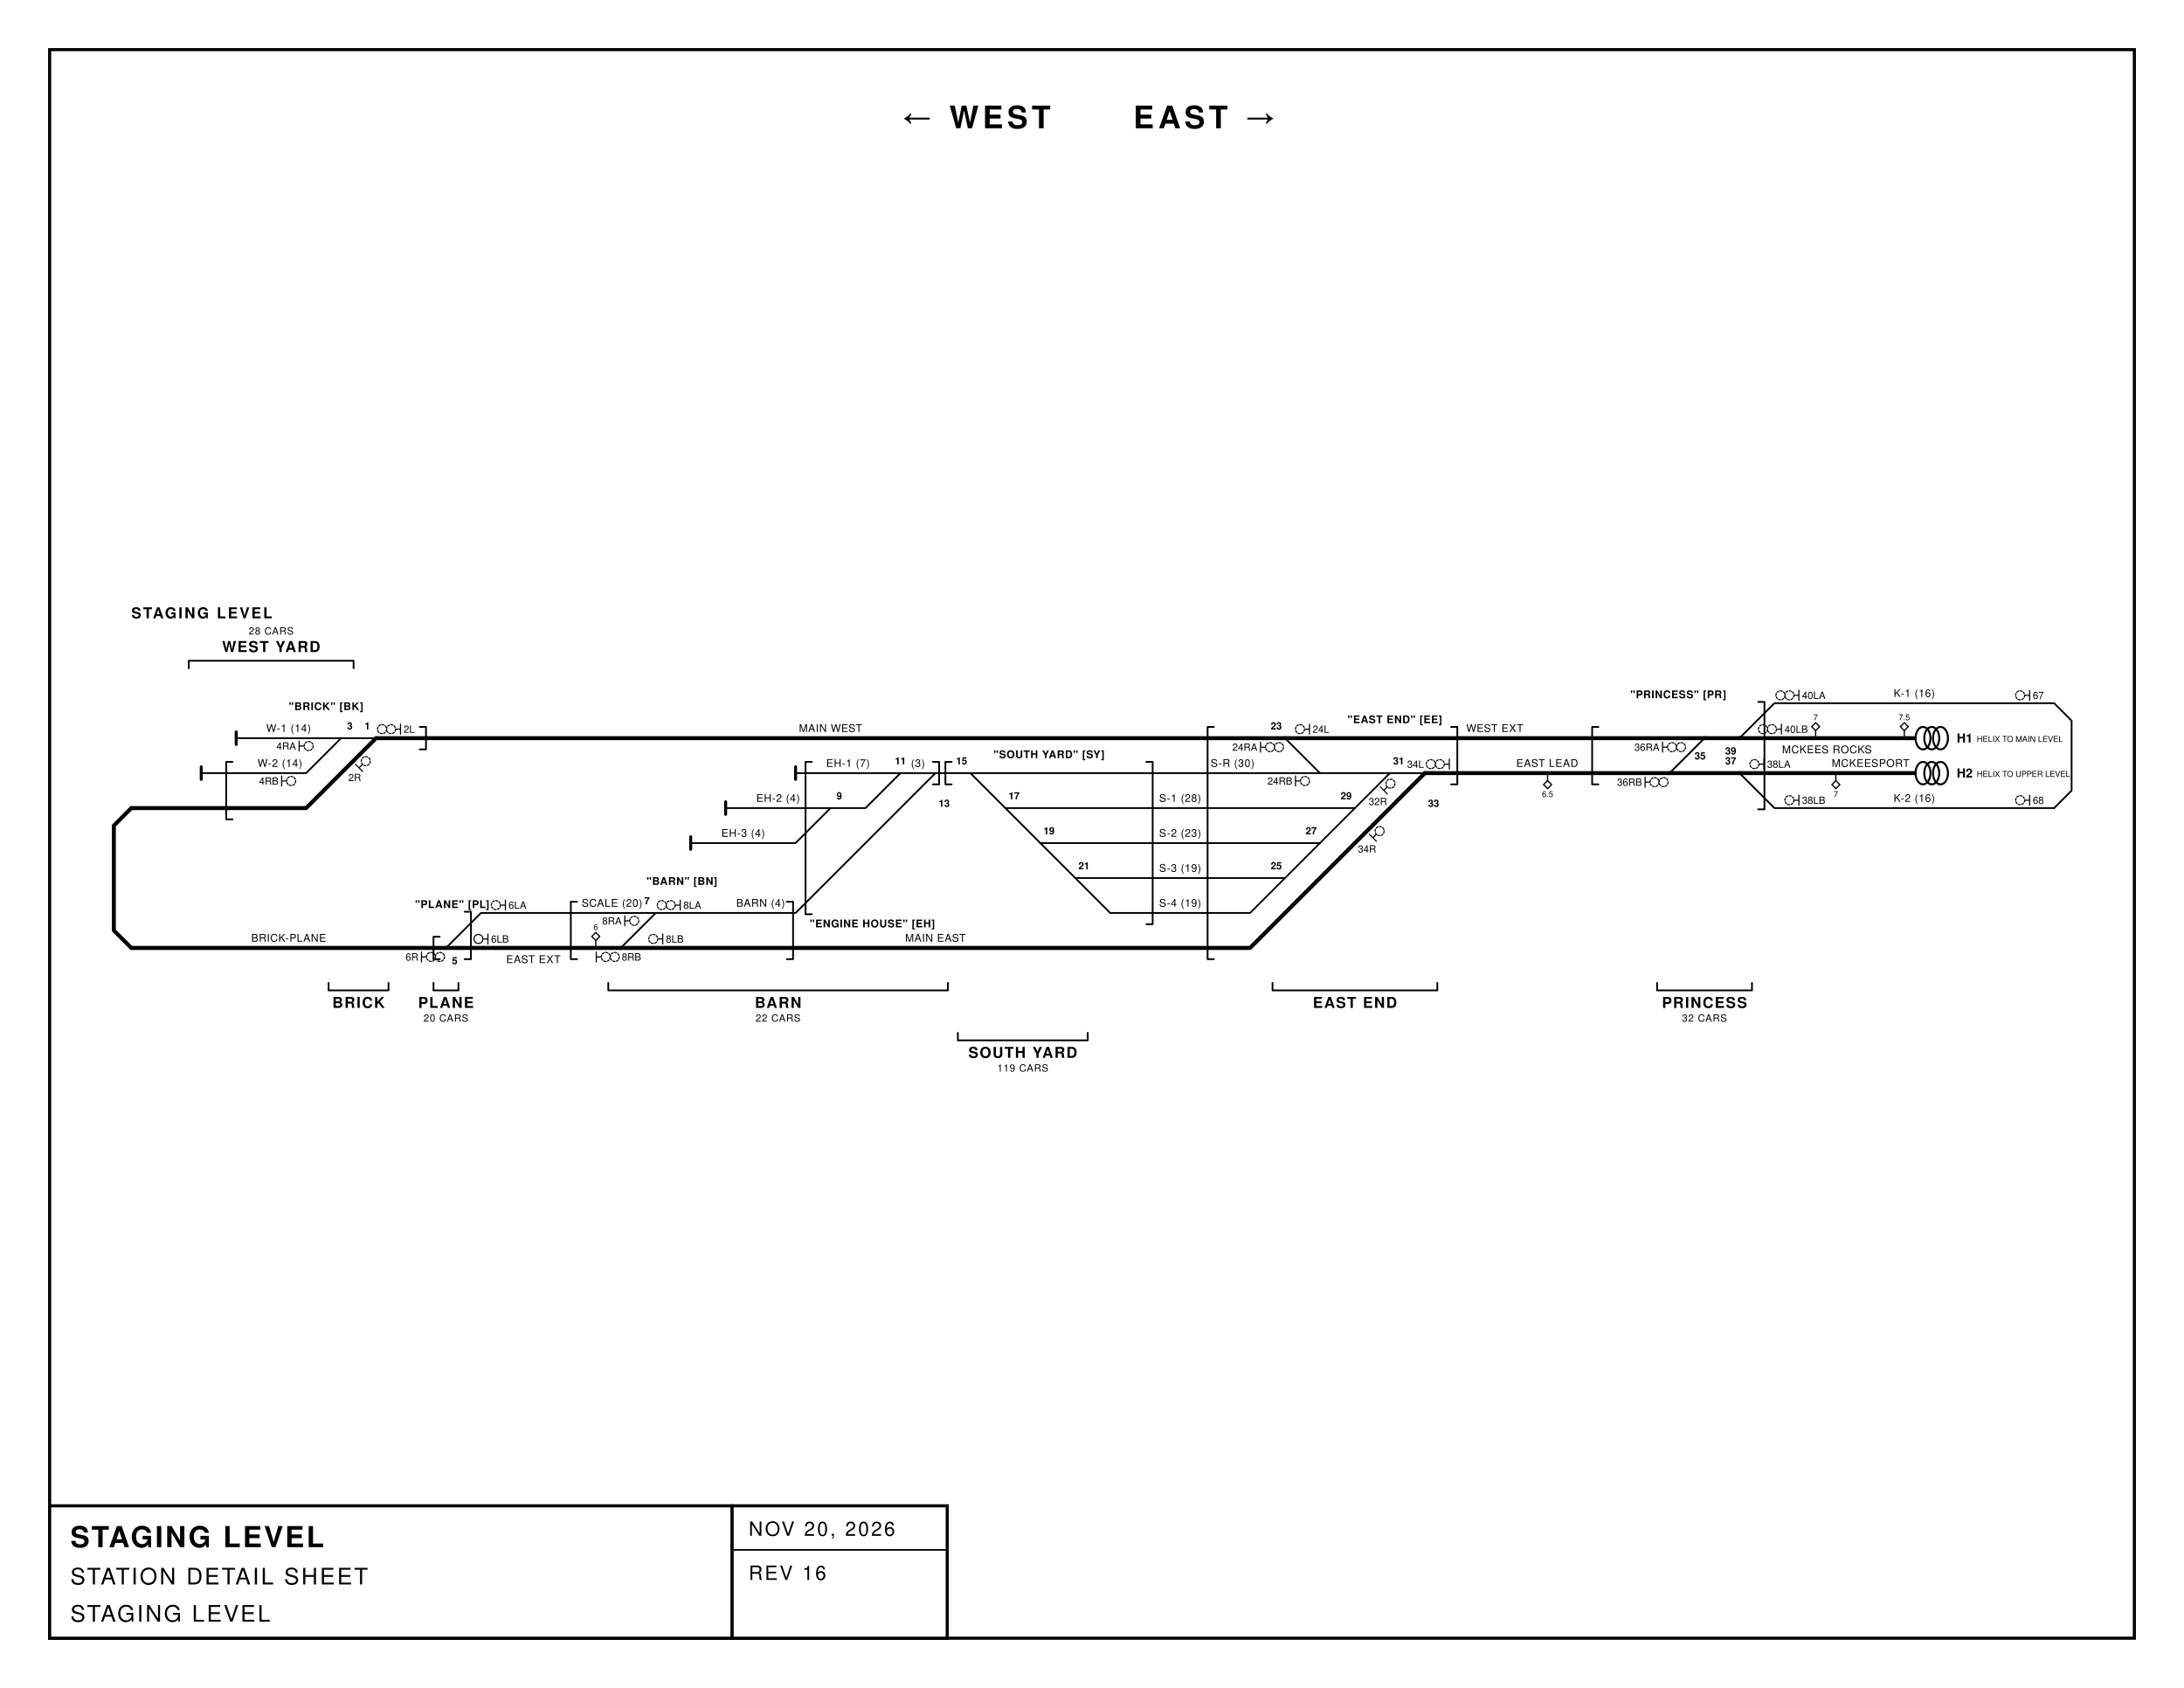
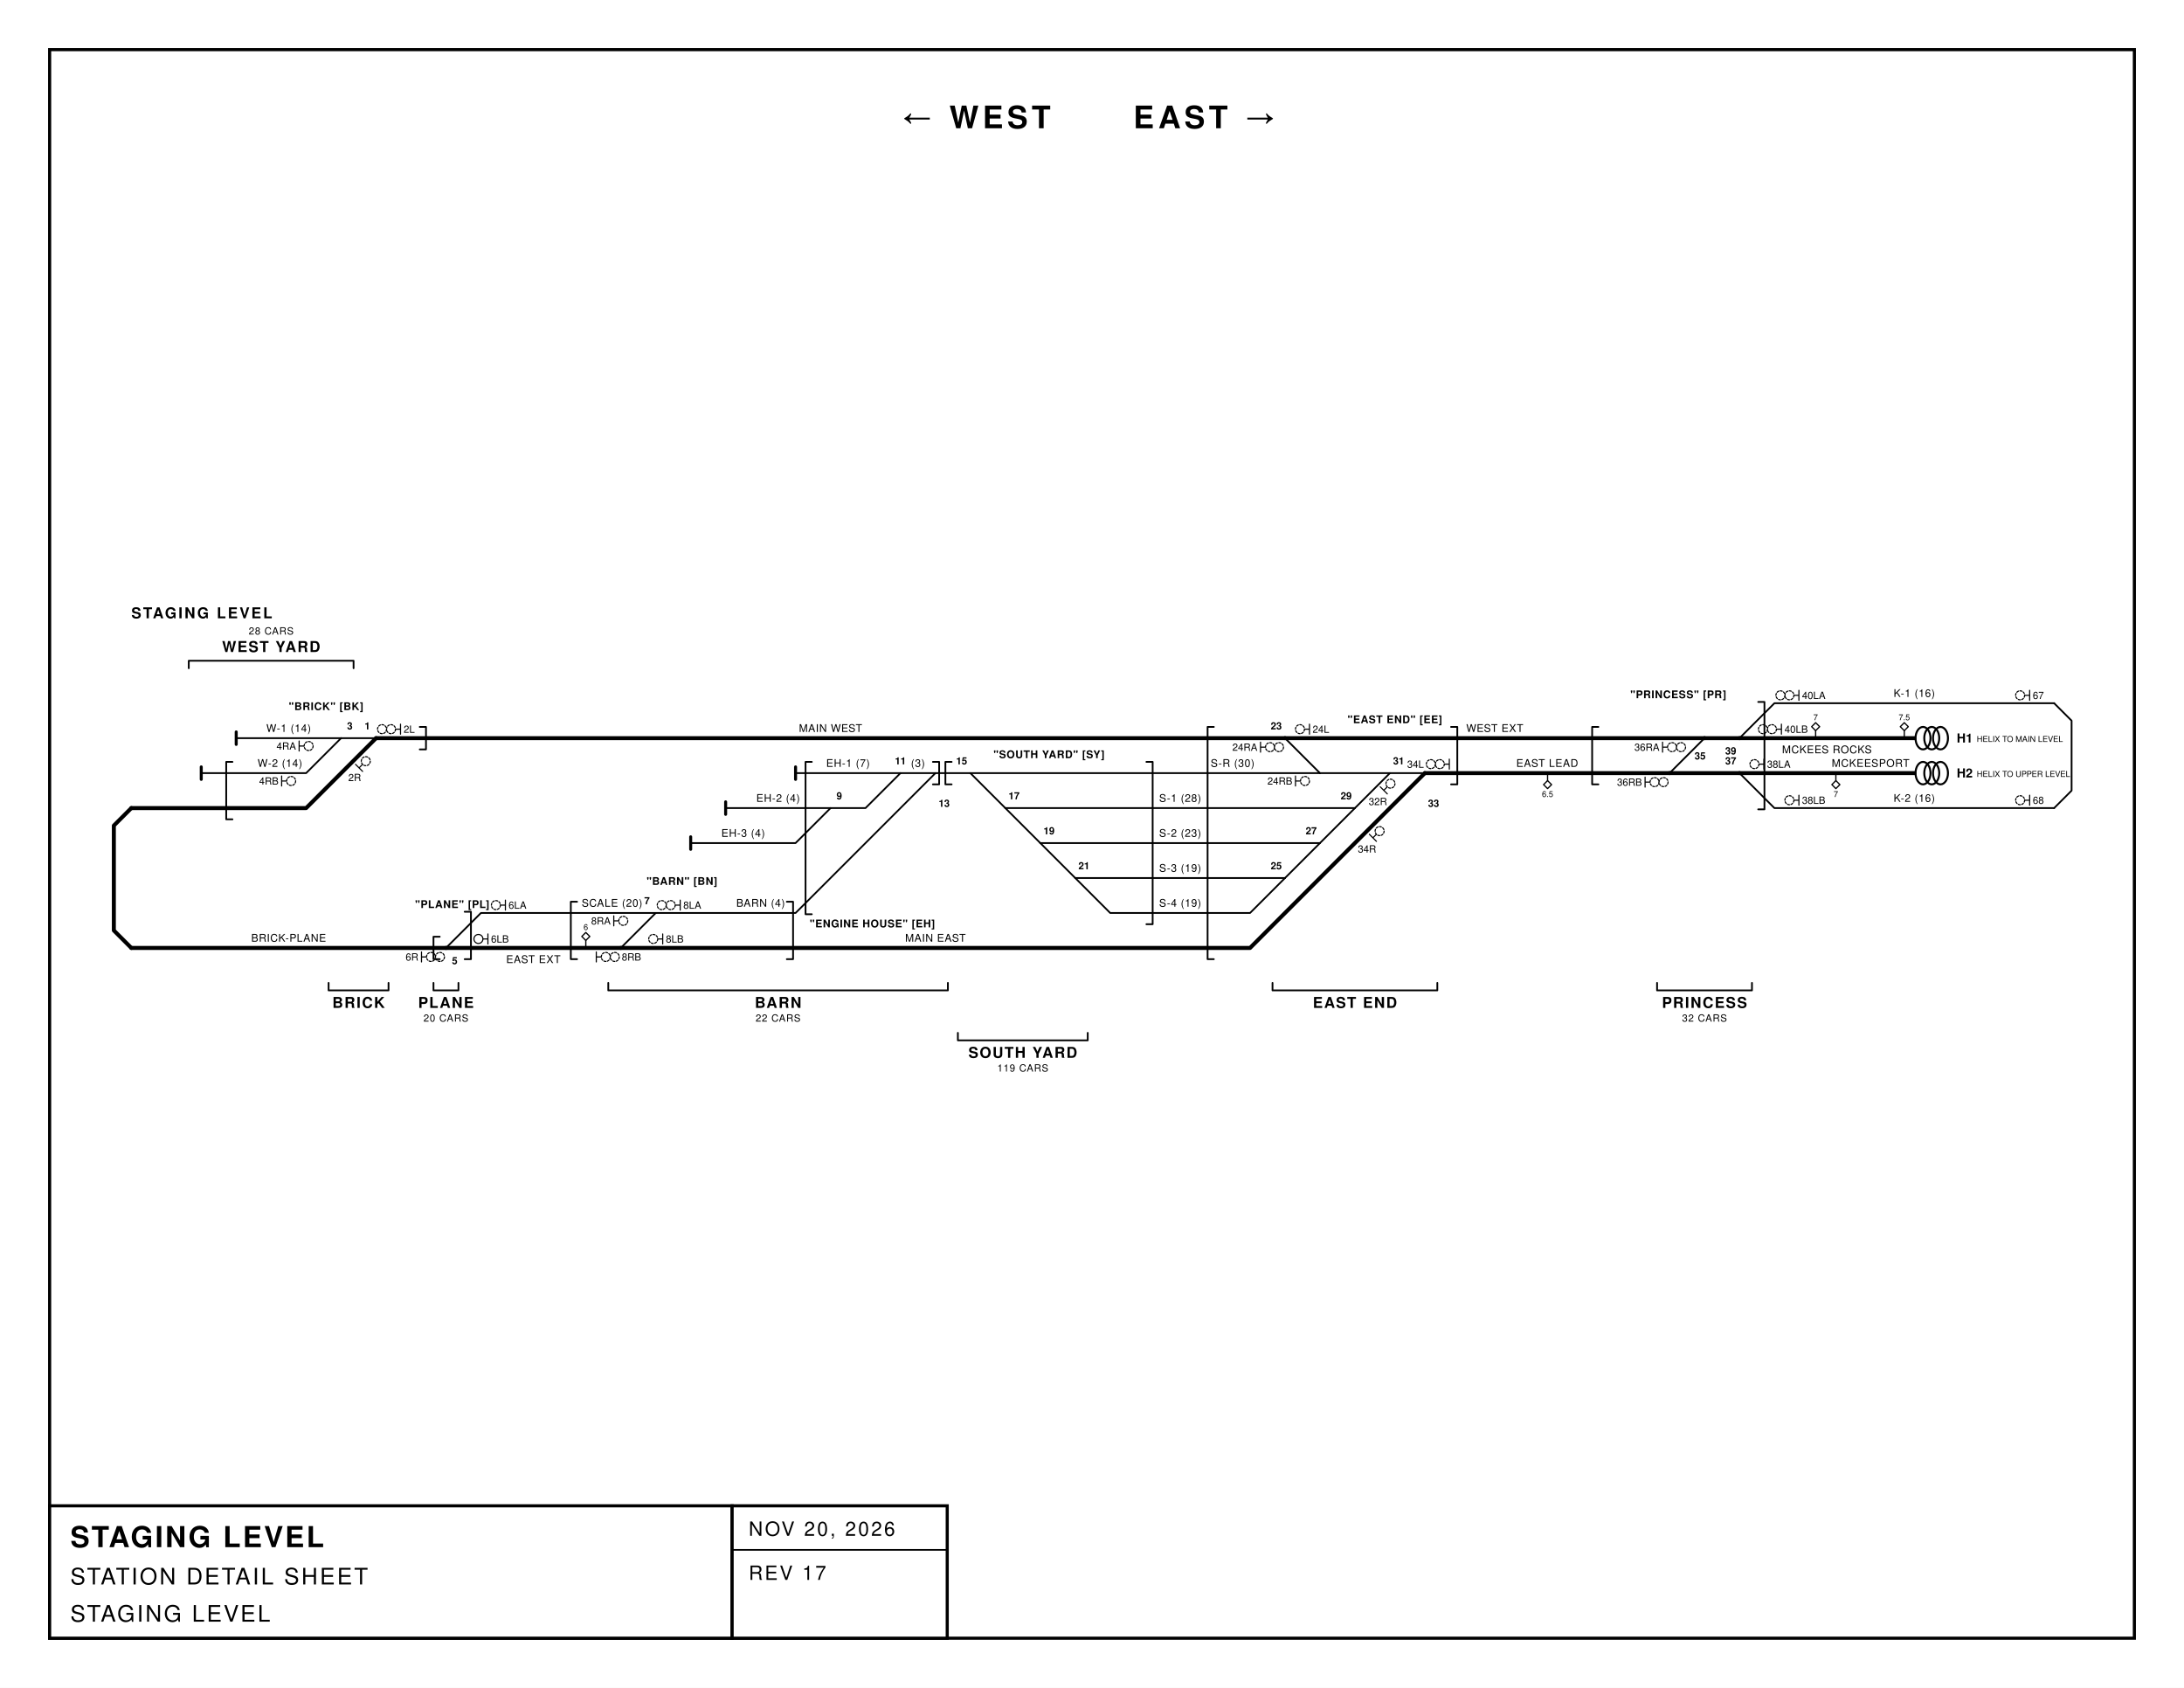
<svg xmlns="http://www.w3.org/2000/svg" viewBox="0 0 1056 816" width="1056" height="816" font-family="'Helvetica Neue',Helvetica,Arial,sans-serif">
  <rect width="1056" height="816" fill="#fff" />
  <rect x="24" y="24" width="1008" height="768" fill="none" stroke="#000" stroke-width="1.5" />
  <g transform="translate(63.5,296.5) scale(0.6037)" fill="none" stroke="#000" stroke-linecap="round" stroke-linejoin="round">
    <path d="M252.0,268.0 L392.0,268.0" stroke-width="3.2" />
    <path d="M392.0,268.0 L896.0,268.0 L1036.0,128.0" stroke-width="3.2" />
    <path d="M672.0,128.0 L952.0,128.0" stroke-width="1.4" />
    <path d="M672.0,128.0 L700.0,156.0" stroke-width="1.4" />
    <path d="M1260.0,100.0 L1288.0,100.0" stroke-width="3.2" />
    <path d="M924.0,100.0 L1260.0,100.0" stroke-width="3.2" />
    <path d="M1232.0,128.0 L1260.0,100.0" stroke-width="1.4" />
    <path d="M1288.0,100.0 L1316.0,72.0 L1540.0,72.0" stroke-width="1.4" />
    <path d="M1288.0,128.0 L1316.0,156.0 L1540.0,156.0" stroke-width="1.4" />
    <path d="M196.0,100.0 L924.0,100.0" stroke-width="3.2" />
    <path d="M924.0,100.0 L952.0,128.0" stroke-width="1.4" />
    <path d="M924.0,212.0 L952.0,184.0" stroke-width="1.4" />
    <path d="M756.0,212.0 L784.0,240.0 L896.0,240.0 L924.0,212.0" stroke-width="1.4" />
    <path d="M392.0,268.0 L420.0,240.0" stroke-width="1.4" />
    <path d="M756.0,212.0 L924.0,212.0" stroke-width="1.4" />
    <path d="M700.0,156.0 L728.0,184.0" stroke-width="1.4" />
    <path d="M700.0,156.0 L980.0,156.0" stroke-width="1.4" />
    <path d="M728.0,184.0 L756.0,212.0" stroke-width="1.4" />
    <path d="M1232.0,128.0 L1288.0,128.0" stroke-width="3.2" />
    <path d="M952.0,184.0 L980.0,156.0" stroke-width="1.4" />
    <path d="M1036.0,128.0 L1232.0,128.0" stroke-width="3.2" />
    <path d="M728.0,184.0 L952.0,184.0" stroke-width="1.4" />
    <path d="M0.0,268.0 L252.0,268.0" stroke-width="3.2" />
    <path d="M0.0,156.0 L140.0,156.0 L196.0,100.0" stroke-width="3.2" />
    <path d="M252.0,268.0 L280.0,240.0 L420.0,240.0" stroke-width="1.4" />
    <path d="M1008.0,128.0 L1036.0,128.0" stroke-width="1.4" />
    <path d="M616.0,128.0 L644.0,128.0" stroke-width="1.4" />
    <path d="M420.0,240.0 L532.0,240.0 L644.0,128.0" stroke-width="1.4" />
    <path d="M560.0,156.0 L588.0,156.0 L616.0,128.0" stroke-width="1.4" />
    <path d="M476.0,156.0 L560.0,156.0" stroke-width="1.4" />
    <path d="M448.0,184.0 L532.0,184.0 L560.0,156.0" stroke-width="1.4" />
    <path d="M532.0,128.0 L616.0,128.0" stroke-width="1.4" />
    <path d="M1288.0,100.0 L1428.0,100.0" stroke-width="3.2" />
    <path d="M1288.0,128.0 L1428.0,128.0" stroke-width="3.2" />
    <path d="M952.0,128.0 L1008.0,128.0" stroke-width="1.4" />
    <path d="M980.0,156.0 L1008.0,128.0" stroke-width="1.4" />
    <path d="M168.0,100.0 L196.0,100.0" stroke-width="1.4" />
    <path d="M84.0,100.0 L168.0,100.0" stroke-width="1.4" />
    <path d="M56.0,128.0 L140.0,128.0 L168.0,100.0" stroke-width="1.4" />
    <path d="M644.0,128.0 L672.0,128.0" stroke-width="1.4" />
    <path d="M1540.0,72.0 L1554.0,86.0 L1554.0,142.0 L1540.0,156.0" stroke-width="1.4" />
    <path d="M0.0,156.0 L-14.0,170.0 L-14.0,254.0 L0.0,268.0" stroke-width="3.2" />
    <path d="M476.0,151.0 L476.0,161.0" stroke-width="2.4" />
    <path d="M448.0,179.0 L448.0,189.0" stroke-width="2.4" />
    <path d="M532.0,123.0 L532.0,133.0" stroke-width="2.4" />
    <ellipse cx="1435.0" cy="100.0" rx="6" ry="9" stroke-width="1.6" />
    <ellipse cx="1442.0" cy="100.0" rx="6" ry="9" stroke-width="1.6" />
    <ellipse cx="1449.0" cy="100.0" rx="6" ry="9" stroke-width="1.6" />
    <ellipse cx="1435.0" cy="128.0" rx="6" ry="9" stroke-width="1.6" />
    <ellipse cx="1442.0" cy="128.0" rx="6" ry="9" stroke-width="1.6" />
    <ellipse cx="1449.0" cy="128.0" rx="6" ry="9" stroke-width="1.6" />
    <path d="M84.0,95.0 L84.0,105.0" stroke-width="2.4" />
    <path d="M56.0,123.0 L56.0,133.0" stroke-width="2.4" />
    <path d="M158.0,296 L158.0,302 L206.0,302 L206.0,296" stroke-width="1.4" />
    <path d="M46.0,44 L46.0,38 L178.0,38 L178.0,44" stroke-width="1.4" />
    <path d="M242.0,296 L242.0,302 L262.0,302 L262.0,296" stroke-width="1.4" />
    <path d="M382.0,296 L382.0,302 L654.0,302 L654.0,296" stroke-width="1.4" />
    <path d="M662.0,336 L662.0,342 L766.0,342 L766.0,336" stroke-width="1.4" />
    <path d="M914.0,296 L914.0,302 L1046.0,302 L1046.0,296" stroke-width="1.4" />
    <path d="M1222.0,296 L1222.0,302 L1298.0,302 L1298.0,296" stroke-width="1.4" />
    <path d="M215.6,88.8 L215.6,96.8 M215.6,92.8 L211.6,92.8" stroke-width="0.9" />
    <circle cx="208.0" cy="92.8" r="3.6" stroke-width="0.9" fill="#fff" stroke-dasharray="1.6 1.2" />
    <circle cx="200.8" cy="92.8" r="3.6" stroke-width="0.9" fill="#fff" stroke-dasharray="1.6 1.2" />
    <g transform="translate(182.4,123.8) rotate(-45.0)">
      <path d="M0,-4.0 L0,4.0 M0,0 L4.0,0" stroke-width="0.9" />
      <circle cx="7.6" cy="0" r="3.6" stroke-width="0.9" fill="#fff" stroke-dasharray="1.6 1.2" />
    </g>
    <path d="M134.4,102.3 L134.4,110.3 M134.4,106.3 L138.4,106.3" stroke-width="0.9" />
    <circle cx="142.0" cy="106.3" r="3.6" stroke-width="0.9" fill="#fff" stroke-dasharray="1.6 1.2" />
    <path d="M120.4,130.3 L120.4,138.3 M120.4,134.3 L124.4,134.3" stroke-width="0.9" />
    <circle cx="128.0" cy="134.3" r="3.6" stroke-width="0.9" fill="#fff" stroke-dasharray="1.6 1.2" />
    <path d="M299.6,229.7 L299.6,237.7 M299.6,233.7 L295.6,233.7" stroke-width="0.9" />
    <circle cx="292.0" cy="233.7" r="3.6" stroke-width="0.9" fill="#fff" stroke-dasharray="1.6 1.2" />
    <path d="M285.6,256.8 L285.6,264.8 M285.6,260.8 L281.6,260.8" stroke-width="0.9" />
    <circle cx="278.0" cy="260.8" r="3.6" stroke-width="0.9" fill="#fff" />
    <path d="M232.4,271.2 L232.4,279.2 M232.4,275.2 L236.4,275.2" stroke-width="0.9" />
    <circle cx="240.0" cy="275.2" r="3.6" stroke-width="0.9" fill="#fff" stroke-dasharray="1.6 1.2" />
    <circle cx="247.2" cy="275.2" r="3.6" stroke-width="0.9" fill="#fff" stroke-dasharray="1.6 1.2" />
    <path d="M439.6,229.7 L439.6,237.7 M439.6,233.7 L435.6,233.7" stroke-width="0.9" />
    <circle cx="432.0" cy="233.7" r="3.6" stroke-width="0.9" fill="#fff" stroke-dasharray="1.6 1.2" />
    <circle cx="424.8" cy="233.7" r="3.6" stroke-width="0.9" fill="#fff" stroke-dasharray="1.6 1.2" />
    <path d="M425.6,256.8 L425.6,264.8 M425.6,260.8 L421.6,260.8" stroke-width="0.9" />
    <circle cx="418.0" cy="260.8" r="3.6" stroke-width="0.9" fill="#fff" stroke-dasharray="1.6 1.2" />
-     <path d="M395.2,242.3 L395.2,250.3 M395.2,246.3 L399.2,246.3" stroke-width="0.9" />
-     <circle cx="402.8" cy="246.3" r="3.6" stroke-width="0.9" fill="#fff" stroke-dasharray="1.6 1.2" />
+     <path d="M386.4,242.3 L386.4,250.3 M386.4,246.3 L390.4,246.3" stroke-width="0.9" />
+     <circle cx="394.0" cy="246.3" r="3.6" stroke-width="0.9" fill="#fff" stroke-dasharray="1.6 1.2" />
    <path d="M372.4,271.2 L372.4,279.2 M372.4,275.2 L376.4,275.2" stroke-width="0.9" />
    <circle cx="380.0" cy="275.2" r="3.6" stroke-width="0.9" fill="#fff" stroke-dasharray="1.6 1.2" />
    <circle cx="387.2" cy="275.2" r="3.6" stroke-width="0.9" fill="#fff" stroke-dasharray="1.6 1.2" />
    <path d="M943.6,88.8 L943.6,96.8 M943.6,92.8 L939.6,92.8" stroke-width="0.9" />
    <circle cx="936.0" cy="92.8" r="3.6" stroke-width="0.9" fill="#fff" stroke-dasharray="1.6 1.2" />
    <path d="M904.4,103.2 L904.4,111.2 M904.4,107.2 L908.4,107.2" stroke-width="0.9" />
    <circle cx="912.0" cy="107.2" r="3.6" stroke-width="0.9" fill="#fff" stroke-dasharray="1.6 1.2" />
    <circle cx="919.2" cy="107.2" r="3.6" stroke-width="0.9" fill="#fff" stroke-dasharray="1.6 1.2" />
    <path d="M932.4,130.3 L932.4,138.3 M932.4,134.3 L936.4,134.3" stroke-width="0.9" />
    <circle cx="940.0" cy="134.3" r="3.6" stroke-width="0.9" fill="#fff" stroke-dasharray="1.6 1.2" />
    <g transform="translate(1003.1,141.8) rotate(-45.0)">
      <path d="M0,-4.0 L0,4.0 M0,0 L4.0,0" stroke-width="0.9" />
      <circle cx="7.6" cy="0" r="3.6" stroke-width="0.9" fill="#fff" stroke-dasharray="1.6 1.2" />
    </g>
    <path d="M1055.6,116.8 L1055.6,124.8 M1055.6,120.8 L1051.6,120.8" stroke-width="0.9" />
    <circle cx="1048.0" cy="120.8" r="3.6" stroke-width="0.9" fill="#fff" stroke-dasharray="1.6 1.2" />
    <circle cx="1040.8" cy="120.8" r="3.6" stroke-width="0.9" fill="#fff" stroke-dasharray="1.6 1.2" />
    <g transform="translate(994.4,179.8) rotate(-45.0)">
      <path d="M0,-4.0 L0,4.0 M0,0 L4.0,0" stroke-width="0.9" />
      <circle cx="7.6" cy="0" r="3.6" stroke-width="0.9" fill="#fff" stroke-dasharray="1.6 1.2" />
    </g>
    <path d="M1226.4,103.2 L1226.4,111.2 M1226.4,107.2 L1230.4,107.2" stroke-width="0.9" />
    <circle cx="1234.0" cy="107.2" r="3.6" stroke-width="0.9" fill="#fff" stroke-dasharray="1.6 1.2" />
    <circle cx="1241.2" cy="107.2" r="3.6" stroke-width="0.9" fill="#fff" stroke-dasharray="1.6 1.2" />
    <path d="M1212.4,131.2 L1212.4,139.2 M1212.4,135.2 L1216.4,135.2" stroke-width="0.9" />
    <circle cx="1220.0" cy="135.2" r="3.6" stroke-width="0.9" fill="#fff" stroke-dasharray="1.6 1.2" />
    <circle cx="1227.2" cy="135.2" r="3.6" stroke-width="0.9" fill="#fff" stroke-dasharray="1.6 1.2" />
    <path d="M1307.6,116.8 L1307.6,124.8 M1307.6,120.8 L1303.6,120.8" stroke-width="0.9" />
    <circle cx="1300.0" cy="120.8" r="3.6" stroke-width="0.9" fill="#fff" stroke-dasharray="1.6 1.2" />
    <path d="M1335.6,145.7 L1335.6,153.7 M1335.6,149.7 L1331.6,149.7" stroke-width="0.9" />
    <circle cx="1328.0" cy="149.7" r="3.6" stroke-width="0.9" fill="#fff" stroke-dasharray="1.6 1.2" />
    <path d="M1335.6,61.7 L1335.6,69.7 M1335.6,65.7 L1331.6,65.7" stroke-width="0.9" />
    <circle cx="1328.0" cy="65.7" r="3.6" stroke-width="0.9" fill="#fff" stroke-dasharray="1.6 1.2" />
    <circle cx="1320.8" cy="65.7" r="3.6" stroke-width="0.9" fill="#fff" stroke-dasharray="1.6 1.2" />
    <path d="M1321.6,88.8 L1321.6,96.8 M1321.6,92.8 L1317.6,92.8" stroke-width="0.9" />
    <circle cx="1314.0" cy="92.8" r="3.6" stroke-width="0.9" fill="#fff" stroke-dasharray="1.6 1.2" />
    <circle cx="1306.8" cy="92.8" r="3.6" stroke-width="0.9" fill="#fff" stroke-dasharray="1.6 1.2" />
    <path d="M1520.4,61.7 L1520.4,69.7 M1520.4,65.7 L1516.4,65.7" stroke-width="0.9" />
    <circle cx="1512.8" cy="65.7" r="3.6" stroke-width="0.9" fill="#fff" stroke-dasharray="1.6 1.2" />
    <path d="M1520.4,145.7 L1520.4,153.7 M1520.4,149.7 L1516.4,149.7" stroke-width="0.9" />
    <circle cx="1512.8" cy="149.7" r="3.6" stroke-width="0.9" fill="#fff" stroke-dasharray="1.6 1.2" />
    <path d="M81.0,119.0 L76.0,119.0 L76.0,165.0 L81.0,165.0" stroke-width="1.4" />
    <path d="M231.0,91.0 L236.0,91.0 L236.0,109.0 L231.0,109.0" stroke-width="1.4" />
    <path d="M247.0,259.0 L242.0,259.0 L242.0,277.0 L247.0,277.0" stroke-width="1.4" />
    <path d="M267.0,239.0 L272.0,239.0 L272.0,277.0 L267.0,277.0" stroke-width="1.4" />
    <path d="M357.0,231.0 L352.0,231.0 L352.0,277.0 L357.0,277.0" stroke-width="1.4" />
    <path d="M525.0,231.0 L530.0,231.0 L530.0,277.0 L525.0,277.0" stroke-width="1.4" />
    <path d="M657.0,119.0 L652.0,119.0 L652.0,137.0 L657.0,137.0" stroke-width="1.4" />
    <path d="M813.0,119.0 L818.0,119.0 L818.0,249.0 L813.0,249.0" stroke-width="1.4" />
    <path d="M867.0,91.0 L862.0,91.0 L862.0,277.0 L867.0,277.0" stroke-width="1.4" />
    <path d="M1057.0,91.0 L1062.0,91.0 L1062.0,137.0 L1057.0,137.0" stroke-width="1.4" />
    <path d="M1175.0,91.0 L1170.0,91.0 L1170.0,137.0 L1175.0,137.0" stroke-width="1.4" />
    <path d="M1303.0,71.0 L1308.0,71.0 L1308.0,157.0 L1303.0,157.0" stroke-width="1.4" />
    <path d="M545.0,119.0 L540.0,119.0 L540.0,241.0 L545.0,241.0" stroke-width="1.4" />
    <path d="M642.0,119.0 L647.0,119.0 L647.0,137.0 L642.0,137.0" stroke-width="1.4" />
+     <path d="M364.0,268.0 L364.0,262.0" stroke-width="1" />
+     <path d="M364.0,255.6 L367.2,258.8 L364.0,262.0 L360.8,258.8 Z" stroke-width="1" fill="#fff" />
    <path d="M1365.2,128.0 L1365.2,134.0" stroke-width="1" />
    <path d="M1365.2,134.0 L1368.4,137.2 L1365.2,140.4 L1362.0,137.2 Z" stroke-width="1" fill="#fff" />
-     <path d="M372.0,268.0 L372.0,262.0" stroke-width="1" />
-     <path d="M372.0,255.6 L375.2,258.8 L372.0,262.0 L368.8,258.8 Z" stroke-width="1" fill="#fff" />
    <path d="M1349.0,100.0 L1349.0,94.0" stroke-width="1" />
    <path d="M1349.0,87.6 L1352.2,90.8 L1349.0,94.0 L1345.8,90.8 Z" stroke-width="1" fill="#fff" />
    <path d="M1420.0,100.0 L1420.0,94.0" stroke-width="1" />
    <path d="M1420.0,87.6 L1423.2,90.8 L1420.0,94.0 L1416.8,90.8 Z" stroke-width="1" fill="#fff" />
    <path d="M1134.3,128.0 L1134.3,134.0" stroke-width="1" />
    <path d="M1134.3,134.0 L1137.5,137.2 L1134.3,140.4 L1131.1,137.2 Z" stroke-width="1" fill="#fff" />
    <text x="0.0" y="4.0" font-size="12" text-anchor="start" font-weight="bold" fill="#000" stroke="none" letter-spacing="1.5">STAGING LEVEL</text>
    <text x="1462.0" y="103.5" font-size="10" text-anchor="start" font-weight="bold" fill="#000" stroke="none">H1</text>
    <text x="1478.0" y="103.0" font-size="6.5" text-anchor="start" font-weight="normal" fill="#000" stroke="none">HELIX TO MAIN LEVEL</text>
    <text x="1462.0" y="131.5" font-size="10" text-anchor="start" font-weight="bold" fill="#000" stroke="none">H2</text>
    <text x="1478.0" y="131.0" font-size="6.5" text-anchor="start" font-weight="normal" fill="#000" stroke="none">HELIX TO UPPER LEVEL</text>
    <text x="182.0" y="316.0" font-size="12" text-anchor="middle" font-weight="bold" fill="#000" stroke="none" letter-spacing="1">BRICK</text>
    <text x="112.0" y="31.0" font-size="12" text-anchor="middle" font-weight="bold" fill="#000" stroke="none" letter-spacing="1">WEST YARD</text>
    <text x="112.0" y="17.0" font-size="8" text-anchor="middle" font-weight="normal" fill="#000" stroke="none" letter-spacing="0.5">28 CARS</text>
    <text x="252.0" y="316.0" font-size="12" text-anchor="middle" font-weight="bold" fill="#000" stroke="none" letter-spacing="1">PLANE</text>
    <text x="252.0" y="327.0" font-size="8" text-anchor="middle" font-weight="normal" fill="#000" stroke="none" letter-spacing="0.5">20 CARS</text>
    <text x="518.0" y="316.0" font-size="12" text-anchor="middle" font-weight="bold" fill="#000" stroke="none" letter-spacing="1">BARN</text>
    <text x="518.0" y="327.0" font-size="8" text-anchor="middle" font-weight="normal" fill="#000" stroke="none" letter-spacing="0.5">22 CARS</text>
    <text x="714.0" y="356.0" font-size="12" text-anchor="middle" font-weight="bold" fill="#000" stroke="none" letter-spacing="1">SOUTH YARD</text>
    <text x="714.0" y="367.0" font-size="8" text-anchor="middle" font-weight="normal" fill="#000" stroke="none" letter-spacing="0.5">119 CARS</text>
    <text x="980.0" y="316.0" font-size="12" text-anchor="middle" font-weight="bold" fill="#000" stroke="none" letter-spacing="1">EAST END</text>
    <text x="1260.0" y="316.0" font-size="12" text-anchor="middle" font-weight="bold" fill="#000" stroke="none" letter-spacing="1">PRINCESS</text>
    <text x="1260.0" y="327.0" font-size="8" text-anchor="middle" font-weight="normal" fill="#000" stroke="none" letter-spacing="0.5">32 CARS</text>
    <text x="1358.0" y="112.1" font-size="8.5" text-anchor="middle" font-weight="normal" fill="#000" stroke="none" letter-spacing="0.4">MCKEES ROCKS</text>
    <text x="131.9" y="109.2" font-size="8" text-anchor="end" font-weight="normal" fill="#000" stroke="none">4RA</text>
    <text x="288.1" y="263.7" font-size="8" text-anchor="start" font-weight="normal" fill="#000" stroke="none">6LB</text>
    <text x="322.0" y="280.1" font-size="8.5" text-anchor="middle" font-weight="normal" fill="#000" stroke="none" letter-spacing="0.4">EAST EXT</text>
    <text x="428.1" y="263.7" font-size="8" text-anchor="start" font-weight="normal" fill="#000" stroke="none">8LB</text>
-     <text x="392.7" y="249.2" font-size="8" text-anchor="end" font-weight="normal" fill="#000" stroke="none">8RA</text>
+     <text x="383.9" y="249.2" font-size="8" text-anchor="end" font-weight="normal" fill="#000" stroke="none">8RA</text>
    <text x="1223.9" y="110.1" font-size="8" text-anchor="end" font-weight="normal" fill="#000" stroke="none">36RA</text>
    <text x="1324.1" y="95.7" font-size="8" text-anchor="start" font-weight="normal" fill="#000" stroke="none">40LB</text>
    <text x="259.0" y="281.0" font-size="8" text-anchor="middle" font-weight="bold" fill="#000" stroke="none">5</text>
    <text x="840.0" y="235.0" font-size="8.5" text-anchor="middle" font-weight="normal" fill="#000" stroke="none" letter-spacing="0.4">S-4 (19)</text>
    <text x="119.0" y="123.0" font-size="8.5" text-anchor="middle" font-weight="normal" fill="#000" stroke="none" letter-spacing="0.4">W-2 (14)</text>
+     <text x="364.0" y="253.6" font-size="6.5" text-anchor="middle" font-weight="normal" fill="#000" stroke="none">6</text>
    <text x="229.9" y="278.1" font-size="8" text-anchor="end" font-weight="normal" fill="#000" stroke="none">6R</text>
    <text x="392.8" y="278.1" font-size="8" text-anchor="start" font-weight="normal" fill="#000" stroke="none">8RB</text>
    <text x="901.9" y="110.1" font-size="8" text-anchor="end" font-weight="normal" fill="#000" stroke="none">24RA</text>
    <text x="998.4" y="153.6" font-size="8" text-anchor="middle" font-weight="normal" fill="#000" stroke="none">32R</text>
    <text x="1035.2" y="123.7" font-size="8" text-anchor="end" font-weight="normal" fill="#000" stroke="none">34L</text>
    <text x="1310.1" y="123.7" font-size="8" text-anchor="start" font-weight="normal" fill="#000" stroke="none">38LA</text>
    <text x="1338.1" y="152.6" font-size="8" text-anchor="start" font-weight="normal" fill="#000" stroke="none">38LB</text>
    <text x="1365.2" y="147.1" font-size="6.5" text-anchor="middle" font-weight="normal" fill="#000" stroke="none">7</text>
    <text x="1393.0" y="123.0" font-size="8.5" text-anchor="middle" font-weight="normal" fill="#000" stroke="none" letter-spacing="0.4">MCKEESPORT</text>
    <text x="413.0" y="233.0" font-size="8" text-anchor="middle" font-weight="bold" fill="#000" stroke="none">7</text>
    <text x="442.1" y="236.6" font-size="8" text-anchor="start" font-weight="normal" fill="#000" stroke="none">8LA</text>
    <text x="1134.0" y="123.0" font-size="8.5" text-anchor="middle" font-weight="normal" fill="#000" stroke="none" letter-spacing="0.4">EAST LEAD</text>
    <text x="385.0" y="235.0" font-size="8.5" text-anchor="middle" font-weight="normal" fill="#000" stroke="none" letter-spacing="0.4">SCALE (20)</text>
-     <text x="372.0" y="253.6" font-size="6.5" text-anchor="middle" font-weight="normal" fill="#000" stroke="none">6</text>
    <text x="218.1" y="95.7" font-size="8" text-anchor="start" font-weight="normal" fill="#000" stroke="none">2L</text>
    <text x="117.9" y="137.2" font-size="8" text-anchor="end" font-weight="normal" fill="#000" stroke="none">4RB</text>
    <text x="302.1" y="236.6" font-size="8" text-anchor="start" font-weight="normal" fill="#000" stroke="none">6LA</text>
    <text x="946.1" y="95.7" font-size="8" text-anchor="start" font-weight="normal" fill="#000" stroke="none">24L</text>
    <text x="929.9" y="137.2" font-size="8" text-anchor="end" font-weight="normal" fill="#000" stroke="none">24RB</text>
    <text x="1209.9" y="138.1" font-size="8" text-anchor="end" font-weight="normal" fill="#000" stroke="none">36RB</text>
    <text x="1338.1" y="68.6" font-size="8" text-anchor="start" font-weight="normal" fill="#000" stroke="none">40LA</text>
    <text x="1522.9" y="68.6" font-size="8" text-anchor="start" font-weight="normal" fill="#000" stroke="none">67</text>
    <text x="1522.9" y="152.6" font-size="8" text-anchor="start" font-weight="normal" fill="#000" stroke="none">68</text>
    <text x="973.0" y="149.0" font-size="8" text-anchor="middle" font-weight="bold" fill="#000" stroke="none">29</text>
    <text x="518.0" y="151.0" font-size="8.5" text-anchor="middle" font-weight="normal" fill="#000" stroke="none" letter-spacing="0.4">EH-2 (4)</text>
    <text x="574.0" y="123.0" font-size="8.5" text-anchor="middle" font-weight="normal" fill="#000" stroke="none" letter-spacing="0.4">EH-1 (7)</text>
    <text x="126.0" y="95.0" font-size="8.5" text-anchor="middle" font-weight="normal" fill="#000" stroke="none" letter-spacing="0.4">W-1 (14)</text>
    <text x="1349.0" y="85.6" font-size="6.5" text-anchor="middle" font-weight="normal" fill="#000" stroke="none">7</text>
    <text x="1420.0" y="85.6" font-size="6.5" text-anchor="middle" font-weight="normal" fill="#000" stroke="none">7.5</text>
    <text x="917.0" y="205.0" font-size="8" text-anchor="middle" font-weight="bold" fill="#000" stroke="none">25</text>
    <text x="945.0" y="177.0" font-size="8" text-anchor="middle" font-weight="bold" fill="#000" stroke="none">27</text>
    <text x="593.5" y="251.5" font-size="8.5" text-anchor="middle" font-weight="bold" fill="#000" stroke="none" letter-spacing="0.4">"ENGINE HOUSE" [EH]</text>
    <text x="1428.0" y="67.0" font-size="8.5" text-anchor="middle" font-weight="normal" fill="#000" stroke="none" letter-spacing="0.4">K-1 (16)</text>
    <text x="630.0" y="123.0" font-size="8.5" text-anchor="middle" font-weight="normal" fill="#000" stroke="none" letter-spacing="0.4">(3)</text>
    <text x="504.0" y="235.0" font-size="8.5" text-anchor="middle" font-weight="normal" fill="#000" stroke="none" letter-spacing="0.4">BARN (4)</text>
    <text x="1015.0" y="121.0" font-size="8" text-anchor="middle" font-weight="bold" fill="#000" stroke="none">31</text>
    <text x="1043.0" y="155.0" font-size="8" text-anchor="middle" font-weight="bold" fill="#000" stroke="none">33</text>
    <text x="189.0" y="93.0" font-size="8" text-anchor="middle" font-weight="bold" fill="#000" stroke="none">1</text>
    <text x="257.0" y="236.0" font-size="8.5" text-anchor="middle" font-weight="bold" fill="#000" stroke="none" letter-spacing="0.4">"PLANE" [PL]</text>
    <text x="1092.0" y="95.0" font-size="8.5" text-anchor="middle" font-weight="normal" fill="#000" stroke="none" letter-spacing="0.4">WEST EXT</text>
    <text x="989.7" y="191.6" font-size="8" text-anchor="middle" font-weight="normal" fill="#000" stroke="none">34R</text>
    <text x="1281.0" y="113.0" font-size="8" text-anchor="middle" font-weight="bold" fill="#000" stroke="none">39</text>
    <text x="651.0" y="155.0" font-size="8" text-anchor="middle" font-weight="bold" fill="#000" stroke="none">13</text>
    <text x="616.0" y="121.0" font-size="8" text-anchor="middle" font-weight="bold" fill="#000" stroke="none">11</text>
    <text x="735.0" y="116.0" font-size="8.5" text-anchor="middle" font-weight="bold" fill="#000" stroke="none" letter-spacing="0.4">"SOUTH YARD" [SY]</text>
    <text x="882.0" y="123.0" font-size="8.5" text-anchor="middle" font-weight="normal" fill="#000" stroke="none" letter-spacing="0.4">S-R (30)</text>
    <text x="644.0" y="263.0" font-size="8.5" text-anchor="middle" font-weight="normal" fill="#000" stroke="none" letter-spacing="0.4">MAIN EAST</text>
    <text x="1428.0" y="151.0" font-size="8.5" text-anchor="middle" font-weight="normal" fill="#000" stroke="none" letter-spacing="0.4">K-2 (16)</text>
    <text x="840.0" y="207.0" font-size="8.5" text-anchor="middle" font-weight="normal" fill="#000" stroke="none" letter-spacing="0.4">S-3 (19)</text>
    <text x="126.0" y="263.0" font-size="8.5" text-anchor="middle" font-weight="normal" fill="#000" stroke="none" letter-spacing="0.4">BRICK-PLANE</text>
    <text x="490.0" y="179.0" font-size="8.5" text-anchor="middle" font-weight="normal" fill="#000" stroke="none" letter-spacing="0.4">EH-3 (4)</text>
    <text x="1134.3" y="147.1" font-size="6.5" text-anchor="middle" font-weight="normal" fill="#000" stroke="none">6.5</text>
    <text x="175.0" y="93.0" font-size="8" text-anchor="middle" font-weight="bold" fill="#000" stroke="none">3</text>
    <text x="665.0" y="121.0" font-size="8" text-anchor="middle" font-weight="bold" fill="#000" stroke="none">15</text>
    <text x="178.9" y="134.4" font-size="8" text-anchor="middle" font-weight="normal" fill="#000" stroke="none">2R</text>
    <text x="917.0" y="93.0" font-size="8" text-anchor="middle" font-weight="bold" fill="#000" stroke="none">23</text>
    <text x="707.0" y="149.0" font-size="8" text-anchor="middle" font-weight="bold" fill="#000" stroke="none">17</text>
    <text x="763.0" y="205.0" font-size="8" text-anchor="middle" font-weight="bold" fill="#000" stroke="none">21</text>
    <text x="735.0" y="177.0" font-size="8" text-anchor="middle" font-weight="bold" fill="#000" stroke="none">19</text>
    <text x="441.0" y="217.5" font-size="8.5" text-anchor="middle" font-weight="bold" fill="#000" stroke="none" letter-spacing="0.4">"BARN" [BN]</text>
    <text x="1012.0" y="88.0" font-size="8.5" text-anchor="middle" font-weight="bold" fill="#000" stroke="none" letter-spacing="0.4">"EAST END" [EE]</text>
    <text x="560.0" y="95.0" font-size="8.5" text-anchor="middle" font-weight="normal" fill="#000" stroke="none" letter-spacing="0.4">MAIN WEST</text>
    <text x="1252.0" y="117.0" font-size="8" text-anchor="start" font-weight="bold" fill="#000" stroke="none">35</text>
    <text x="1281.0" y="121.0" font-size="8" text-anchor="middle" font-weight="bold" fill="#000" stroke="none">37</text>
    <text x="156.0" y="77.5" font-size="8.5" text-anchor="middle" font-weight="bold" fill="#000" stroke="none" letter-spacing="0.4">"BRICK" [BK]</text>
    <text x="840.0" y="151.0" font-size="8.5" text-anchor="middle" font-weight="normal" fill="#000" stroke="none" letter-spacing="0.4">S-1 (28)</text>
    <text x="840.0" y="179.0" font-size="8.5" text-anchor="middle" font-weight="normal" fill="#000" stroke="none" letter-spacing="0.4">S-2 (23)</text>
    <text x="567.0" y="149.0" font-size="8" text-anchor="middle" font-weight="bold" fill="#000" stroke="none">9</text>
    <text x="1239.0" y="68.0" font-size="8.5" text-anchor="middle" font-weight="bold" fill="#000" stroke="none" letter-spacing="0.4">"PRINCESS" [PR]</text>
  </g>
  <text x="508.0" y="62" font-size="15" text-anchor="end" font-weight="bold" letter-spacing="2">← WEST</text>
  <text x="548.0" y="62" font-size="15" text-anchor="start" font-weight="bold" letter-spacing="2">EAST →</text>
  <rect x="24" y="728" width="330" height="64" fill="#fff" stroke="#000" stroke-width="1.5" />
  <text x="34" y="748" font-size="14" font-weight="bold" letter-spacing="1">STAGING LEVEL</text>
  <text x="34" y="766" font-size="11" font-weight="normal" letter-spacing="1">STATION DETAIL SHEET</text>
  <text x="34" y="784" font-size="11" font-weight="normal" letter-spacing="1">STAGING LEVEL</text>
  <rect x="354" y="728" width="104" height="64" fill="#fff" stroke="#000" stroke-width="1.5" />
  <text x="362" y="742.5" font-size="9.5" letter-spacing="1">NOV 20, 2026</text>
  <path d="M354,749.3 L458,749.3" stroke="#000" stroke-width="0.8" />
-   <text x="362" y="763.8" font-size="9.5" letter-spacing="1">REV 16</text>
+   <text x="362" y="763.8" font-size="9.5" letter-spacing="1">REV 17</text>
</svg>
